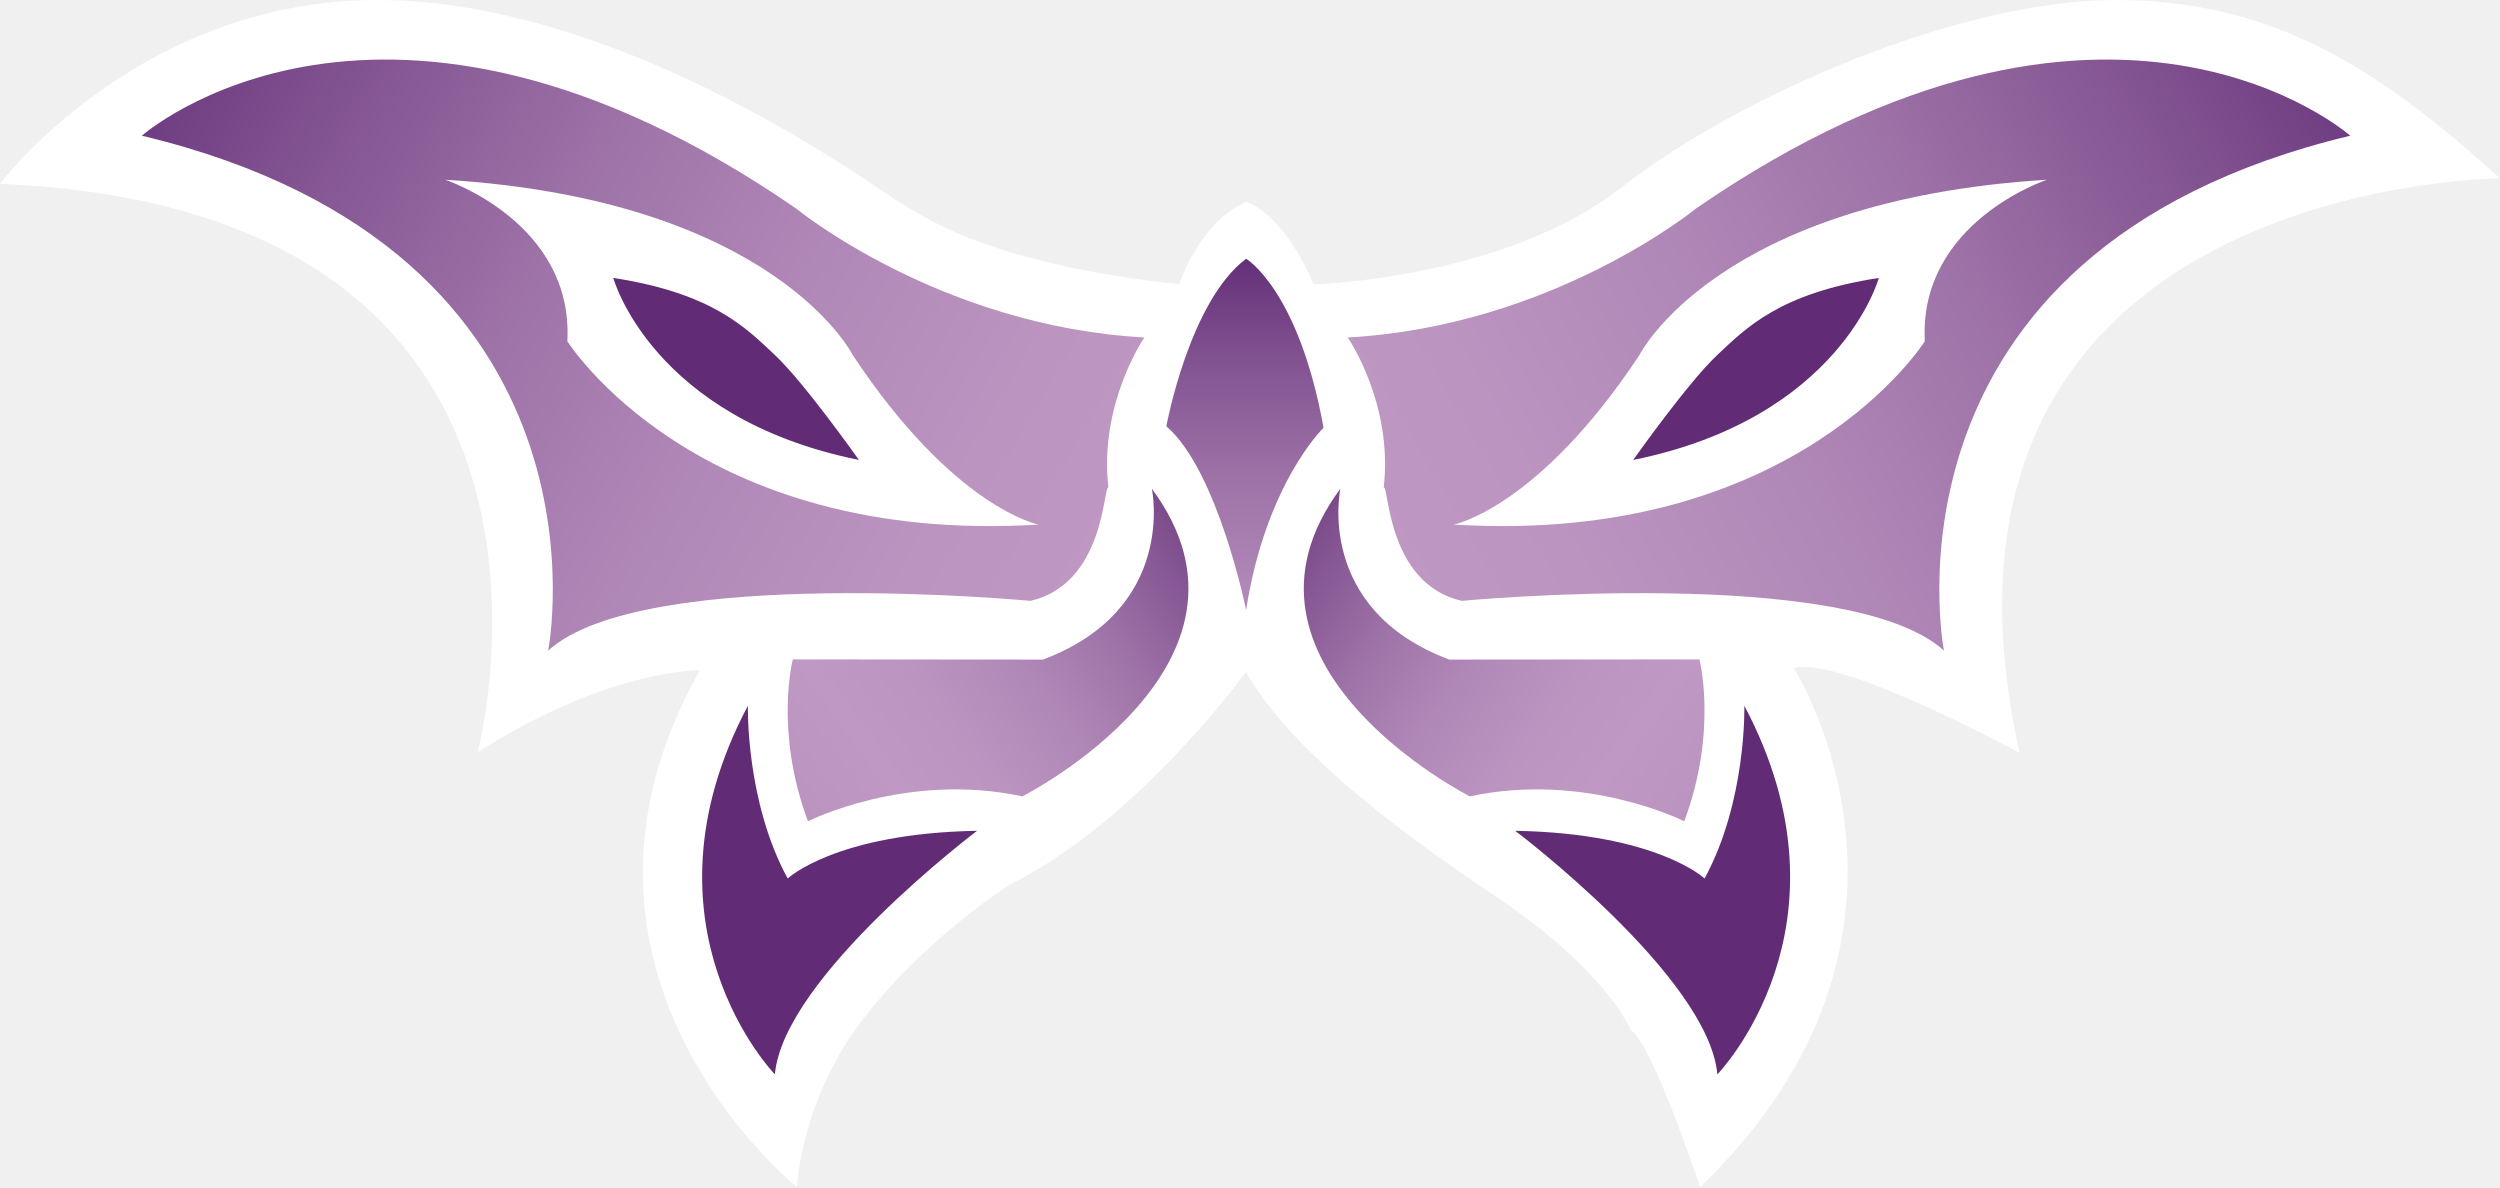
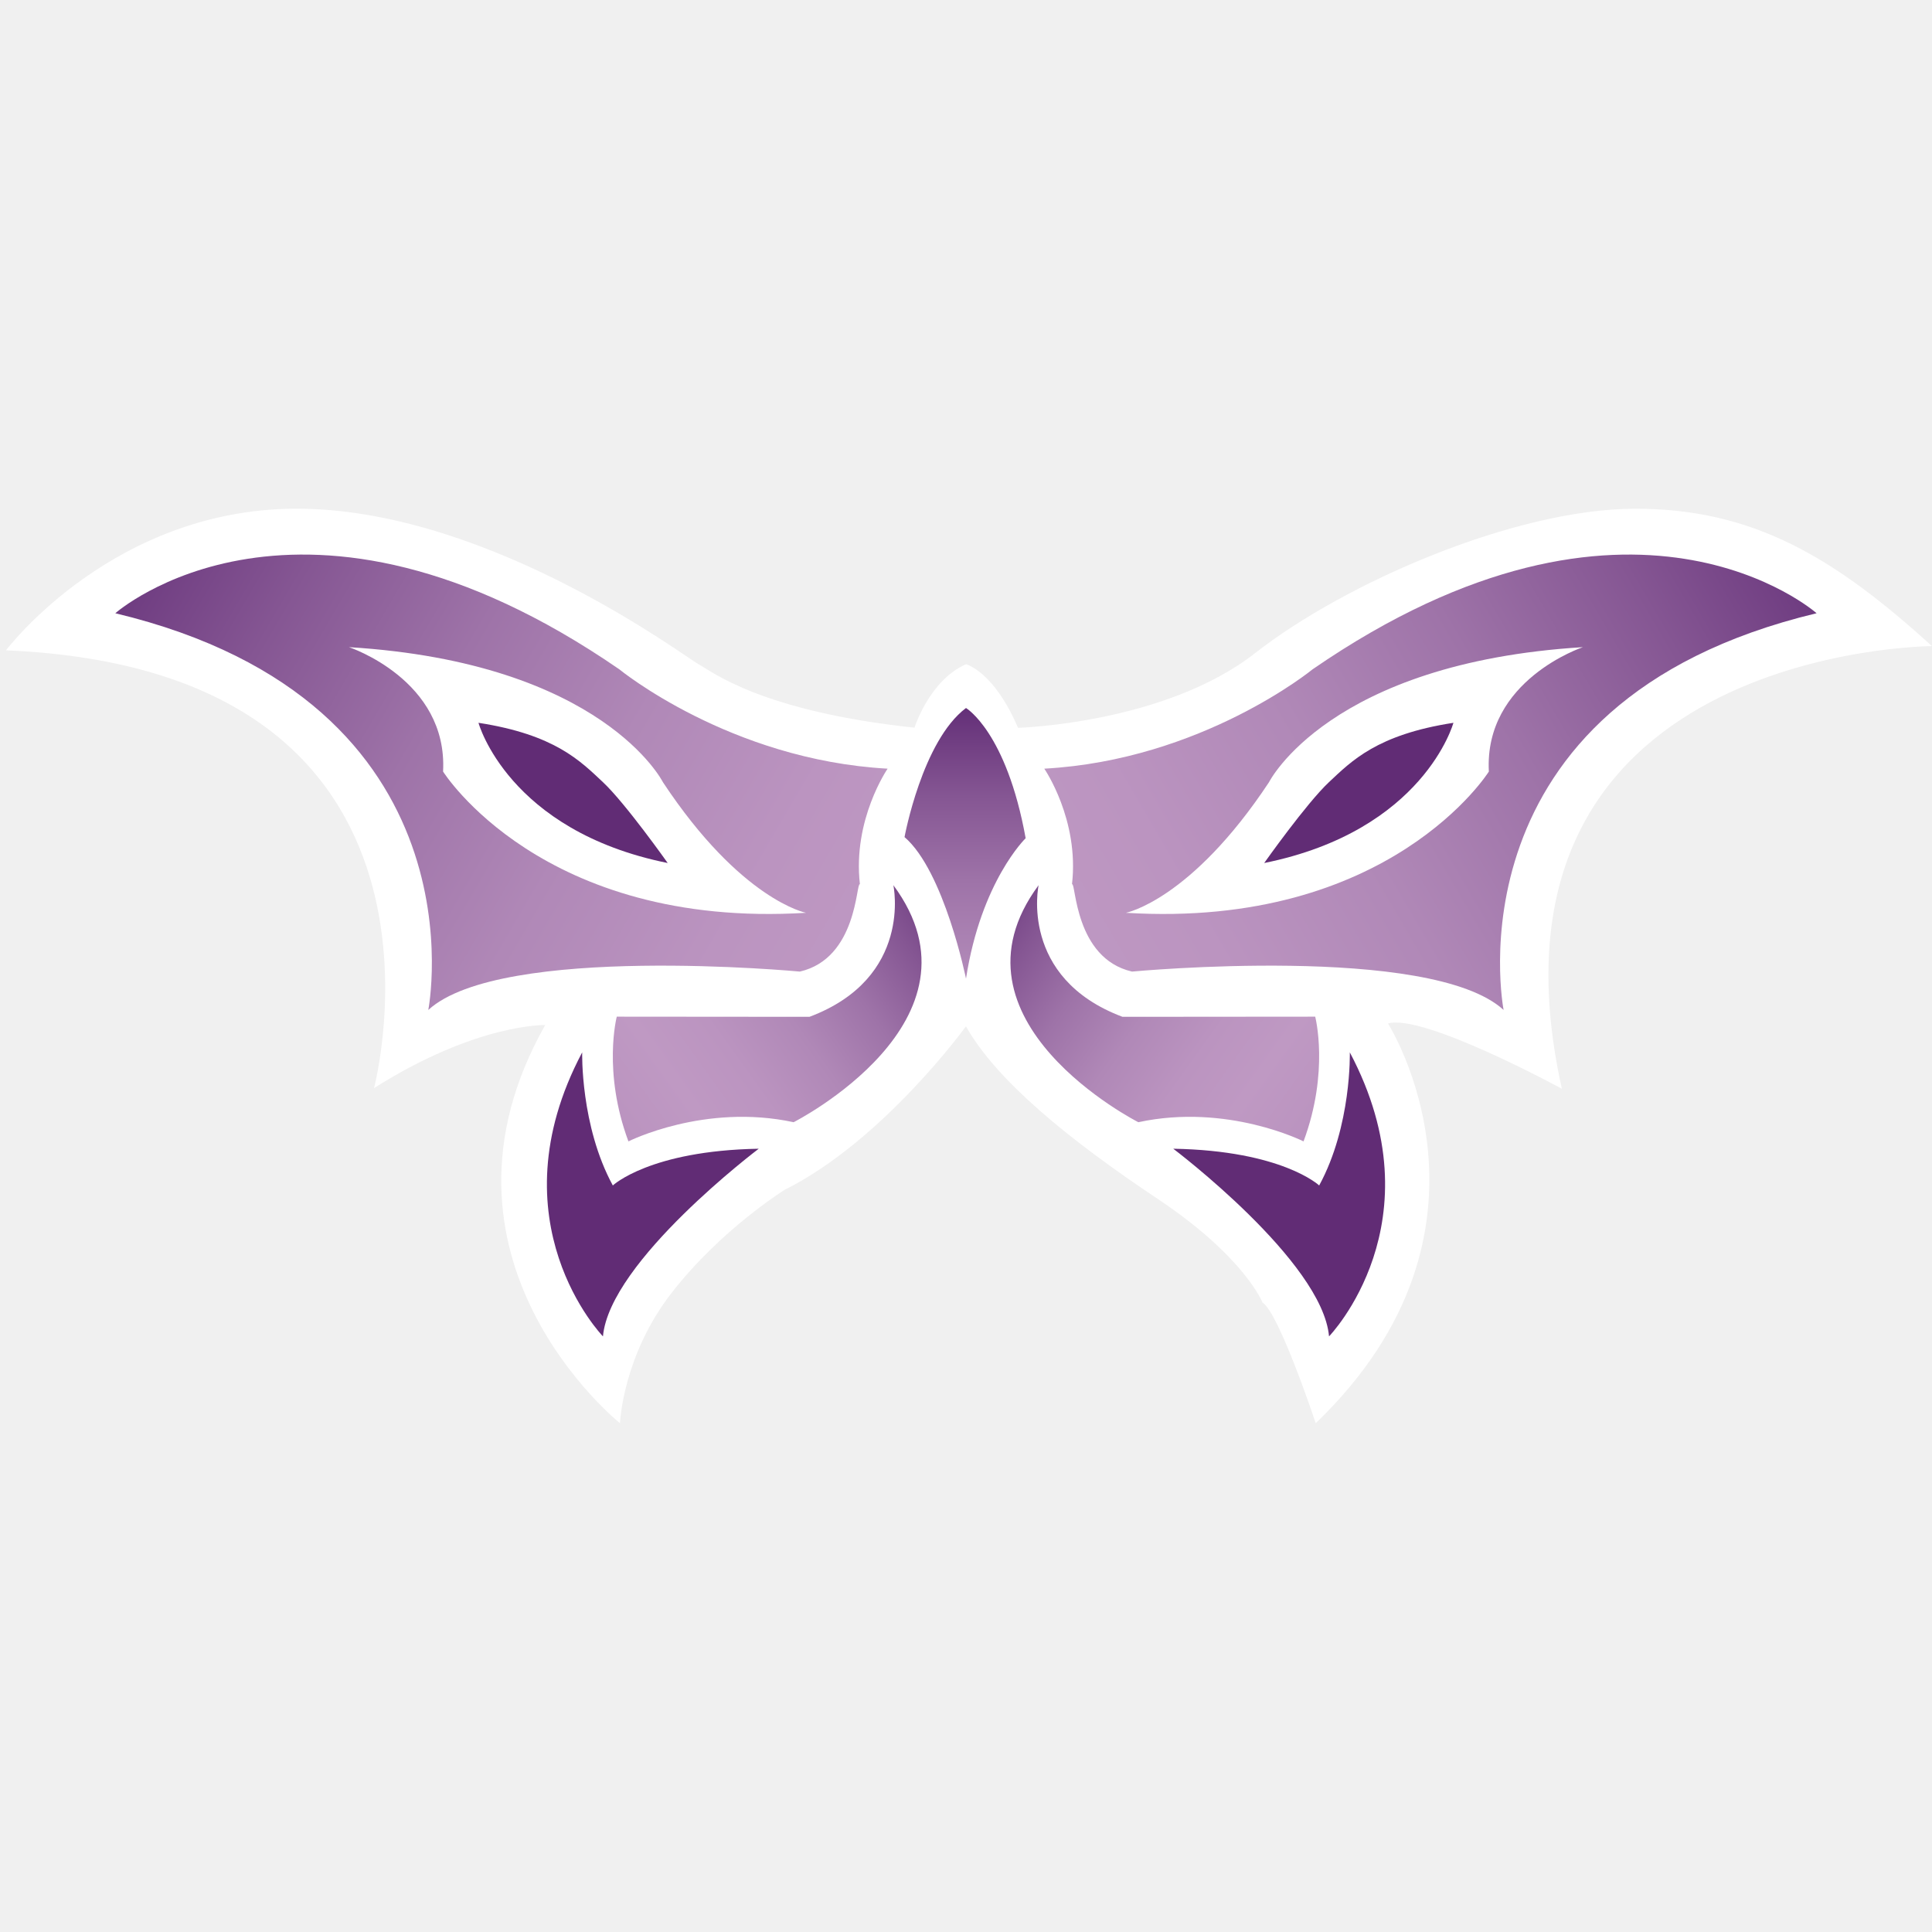
- <svg xmlns="http://www.w3.org/2000/svg" xmlns:xlink="http://www.w3.org/1999/xlink" id="Layer_2" width="593.42" height="281.785" viewBox="0 0 593.42 281.785">
+ <svg xmlns="http://www.w3.org/2000/svg" xmlns:xlink="http://www.w3.org/1999/xlink" id="Layer_2" viewBox="0 0 595.28 595.28">
  <defs>
-     <style>.cls-1{fill:#fff;}.cls-1,.cls-2,.cls-3,.cls-4,.cls-5,.cls-6,.cls-7{fill-rule:evenodd;}.cls-2{fill:url(#linear-gradient-3);}.cls-3{fill:url(#linear-gradient-5);}.cls-4{fill:url(#linear-gradient-2);}.cls-5{fill:url(#linear-gradient-4);}.cls-6{fill:#612c75;}.cls-7{fill:url(#linear-gradient);}</style>
-     <linearGradient id="linear-gradient" x1="-8.755" y1="-180.133" x2="-7.755" y2="-180.133" gradientTransform="translate(-45024.032 90645.765) rotate(29.21) scale(561.18)" gradientUnits="userSpaceOnUse">
+     <style>
+       .cls-1 {
+         fill: url(#Timeshifted-4);
+       }
+ 
+       .cls-1, .cls-2, .cls-3, .cls-4, .cls-5, .cls-6, .cls-7 {
+         fill-rule: evenodd;
+       }
+ 
+       .cls-2 {
+         fill: url(#Timeshifted-2);
+       }
+ 
+       .cls-3 {
+         fill: url(#Timeshifted-5);
+       }
+ 
+       .cls-4 {
+         fill: #fff;
+       }
+ 
+       .cls-8 {
+         fill: none;
+       }
+ 
+       .cls-5 {
+         fill: url(#Timeshifted);
+       }
+ 
+       .cls-6 {
+         fill: url(#Timeshifted-3);
+       }
+ 
+       .cls-7 {
+         fill: #612c75;
+       }
+     </style>
+     <linearGradient id="Timeshifted" x1="0" y1="718.54" x2="1" y2="718.54" gradientTransform="translate(-196760.77 352128.15) rotate(29.21) scale(561.18 -561.18)" gradientUnits="userSpaceOnUse">
      <stop offset="0" stop-color="#612c75" />
      <stop offset="0" stop-color="#653179" />
      <stop offset=".11" stop-color="#855693" />
      <stop offset=".21" stop-color="#9e73a8" />
      <stop offset=".31" stop-color="#b088b7" />
      <stop offset=".41" stop-color="#bb94c0" />
      <stop offset=".5" stop-color="#bf99c3" />
      <stop offset=".59" stop-color="#bb94c0" />
      <stop offset=".69" stop-color="#b088b7" />
      <stop offset=".79" stop-color="#9e73a8" />
      <stop offset=".89" stop-color="#855693" />
      <stop offset=".99" stop-color="#653179" />
      <stop offset="1" stop-color="#612c75" />
    </linearGradient>
-     <linearGradient id="linear-gradient-2" x1="-8.777" y1="-180.121" x2="-7.777" y2="-180.121" gradientTransform="translate(45601.533 90645.782) rotate(150.79) scale(561.18 -561.18)" xlink:href="#linear-gradient" />
-     <linearGradient id="linear-gradient-3" x1="-9.221" y1="-180.301" x2="-8.221" y2="-180.301" gradientTransform="translate(47424.811 -1875.634) rotate(-89.74) scale(261.34)" xlink:href="#linear-gradient" />
-     <linearGradient id="linear-gradient-4" x1="-8.611" y1="-180.752" x2="-7.611" y2="-180.752" gradientTransform="translate(-23659.56 -30063.84) rotate(144.29) scale(212.93)" xlink:href="#linear-gradient" />
-     <linearGradient id="linear-gradient-5" x1="-8.557" y1="-180.713" x2="-7.557" y2="-180.713" gradientTransform="translate(24237.134 -30063.832) rotate(35.71) scale(212.93 -212.93)" xlink:href="#linear-gradient" />
+     <linearGradient id="Timeshifted-2" data-name="Timeshifted" gradientTransform="translate(197356.02 352128.15) rotate(150.79) scale(561.18)" xlink:href="#Timeshifted" />
+     <linearGradient id="Timeshifted-3" data-name="Timeshifted" y1="718.59" y2="718.59" gradientTransform="translate(188091.95 1329.28) rotate(-89.74) scale(261.34 -261.34)" xlink:href="#Timeshifted" />
+     <linearGradient id="Timeshifted-4" data-name="Timeshifted" y1="718.63" y2="718.63" gradientTransform="translate(-89018.14 -123973.51) rotate(144.29) scale(212.93 -212.93)" xlink:href="#Timeshifted" />
+     <linearGradient id="Timeshifted-5" data-name="Timeshifted" y1="718.63" y2="718.63" gradientTransform="translate(89613.41 -123973.51) rotate(35.71) scale(212.93)" xlink:href="#Timeshifted" />
  </defs>
-   <g id="Layer_2-2">
-     <g id="Layer_1-2">
-       <g id="M">
-         <path class="cls-1" d="M113.39,178.535S147.66,49.855,0,43.645C0,43.645,33.65-1.215,91.99.025s117.3,45.7,121.4,47.9c4.1,2.21,19.23,14.51,66.53,19.55,0,0,4.55-14.55,15.86-19.55,0,0,8.55,2.1,16.04,19.59,0,0,45.21-1.24,73.06-23.02S464.86.175,501.63.015c36.78-.15,61.96,15.2,91.79,42.33,0,0-144.14.55-114.04,136.38,0,0-42.64-23.24-53.57-20.11,0,0,40.22,63.11-22.26,123.16,0,0-11.32-34.05-16.4-37.17,0,0-5.46-14.06-32.41-32.02-26.94-17.96-49.57-36.31-58.96-53.1,0,0-25.39,35.14-55.84,50.37,0,0-19.53,12.1-34.75,31.63-15.23,19.52-16.01,40.3-16.01,40.3,0,0-63.65-50.84-23.04-122.69,0,0-21.16-.56-52.75,19.44l0-0Z" />
-         <path class="cls-7" d="M130.12,154.425s18.52-94.7-96.44-122.21c0,0,56.91-50.48,155.28,17.27,0,0,34.07,27.94,82.68,30.62,0,0-10.83,15.69-8.54,35.6-1.21-.73-.74,22.83-18.5,26.92,0,0-92.04-8.69-114.47,11.81l-.01-.01ZM105.68,42.665s30.5,10.07,28.99,38.33c0,0,30.38,48.52,111.83,43.52,0,0-19.98-3.82-44.09-40.24,0,0-18.41-36.8-96.73-41.61Z" />
-         <path class="cls-6" d="M145.58,65.985s9.06,33.23,58.3,43.19c0,0-12.99-18.38-19.94-24.9-6.95-6.51-14.8-14.67-38.36-18.3v.01Z" />
-         <path class="cls-4" d="M461.43,154.425s-18.52-94.7,96.44-122.21c0,0-56.91-50.48-155.28,17.27,0,0-34.07,27.94-82.68,30.62,0,0,10.83,15.69,8.54,35.6,1.21-.73.74,22.83,18.5,26.92,0,0,92.04-8.69,114.47,11.81l.01-.01ZM485.88,42.665s-30.5,10.07-28.99,38.33c0,0-30.38,48.52-111.83,43.52,0,0,19.98-3.82,44.09-40.24,0,0,18.41-36.8,96.73-41.61h-0Z" />
-         <path class="cls-6" d="M445.97,65.985s-9.06,33.23-58.3,43.19c0,0,12.99-18.38,19.94-24.9,6.95-6.51,14.8-14.67,38.36-18.3v.01Z" />
-         <path class="cls-2" d="M276.85,101.185s5.44-29.65,18.94-39.77c0,0,12.45,7.33,18.38,40.12,0,0-13.74,13.26-18.38,43.26,0,0-6.73-33.14-18.94-43.61v-0Z" />
-         <path class="cls-5" d="M188.19,156.505s-4.43,16.9,3.59,38.44c0,0,23.44-11.83,50.9-5.91,0,0,61.66-31.26,30.73-73.03,0,0,6.15,28.54-25.85,40.56l-59.36-.05-.01-.01Z" />
-         <path class="cls-3" d="M403.38,156.505s4.43,16.9-3.59,38.44c0,0-23.44-11.83-50.9-5.91,0,0-61.66-31.26-30.73-73.03,0,0-6.15,28.54,25.85,40.56l59.36-.05.01-.01Z" />
-         <path class="cls-6" d="M183.93,255.025s-34.15-35.14-6.4-87.51c0,0-.59,22.6,9.44,41.01,0,0,11.36-10.73,44.96-11.32,0,0-45.96,34.66-48,57.83v-.01Z" />
-         <path class="cls-6" d="M407.65,255.025s34.15-35.14,6.4-87.51c0,0,.59,22.6-9.44,41.01,0,0-11.36-10.73-44.96-11.32,0,0,45.96,34.66,48,57.83v-.01Z" />
+   <g id="Layer_1-2" data-name="Layer_1">
+     <g id="M">
+       <rect class="cls-8" width="595.28" height="595.28" />
+       <path class="cls-4" d="M115.24,335.27S149.51,206.59,1.85,200.38c0,0,33.65-44.86,91.99-43.62,58.34,1.24,117.3,45.7,121.4,47.9,4.1,2.21,19.23,14.51,66.53,19.55,0,0,4.55-14.55,15.86-19.55,0,0,8.55,2.1,16.04,19.59,0,0,45.21-1.24,73.06-23.02,27.85-21.78,79.98-44.32,116.75-44.48,36.78-.15,61.96,15.2,91.79,42.33,0,0-144.14.55-114.04,136.38,0,0-42.64-23.24-53.57-20.11,0,0,40.22,63.11-22.26,123.16,0,0-11.32-34.05-16.4-37.17,0,0-5.46-14.06-32.41-32.02-26.94-17.96-49.57-36.31-58.96-53.1,0,0-25.39,35.14-55.84,50.37,0,0-19.53,12.1-34.75,31.63-15.23,19.52-16.01,40.3-16.01,40.3,0,0-63.65-50.84-23.04-122.69,0,0-21.16-.56-52.75,19.44Z" />
+       <g>
+         <path class="cls-5" d="M131.97,311.16s18.52-94.7-96.44-122.21c0,0,56.91-50.48,155.28,17.27,0,0,34.07,27.94,82.68,30.62,0,0-10.83,15.69-8.54,35.6-1.21-.73-.74,22.83-18.5,26.92,0,0-92.04-8.69-114.47,11.81ZM107.53,199.4s30.5,10.07,28.99,38.33c0,0,30.38,48.52,111.83,43.52,0,0-19.98-3.82-44.09-40.24,0,0-18.41-36.8-96.73-41.61Z" />
+         <path class="cls-7" d="M147.43,222.72s9.06,33.23,58.3,43.19c0,0-12.99-18.38-19.94-24.9-6.95-6.51-14.8-14.67-38.36-18.3Z" />
      </g>
+       <g>
+         <path class="cls-2" d="M463.28,311.16s-18.52-94.7,96.44-122.21c0,0-56.91-50.48-155.28,17.27,0,0-34.07,27.94-82.68,30.62,0,0,10.83,15.69,8.54,35.6,1.21-.73.74,22.83,18.5,26.92,0,0,92.04-8.69,114.47,11.81ZM487.73,199.4s-30.5,10.07-28.99,38.33c0,0-30.38,48.52-111.83,43.52,0,0,19.98-3.82,44.09-40.24,0,0,18.41-36.8,96.73-41.61Z" />
+         <path class="cls-7" d="M447.82,222.72s-9.06,33.23-58.3,43.19c0,0,12.99-18.38,19.94-24.9,6.95-6.51,14.8-14.67,38.36-18.3Z" />
+       </g>
+       <path class="cls-6" d="M278.7,257.92s5.44-29.65,18.94-39.77c0,0,12.45,7.33,18.38,40.12,0,0-13.74,13.26-18.38,43.26,0,0-6.73-33.14-18.94-43.61Z" />
+       <path class="cls-1" d="M190.04,313.24s-4.43,16.9,3.59,38.44c0,0,23.44-11.83,50.9-5.91,0,0,61.66-31.26,30.73-73.03,0,0,6.15,28.54-25.85,40.56l-59.36-.05Z" />
+       <path class="cls-3" d="M405.23,313.24s4.43,16.9-3.59,38.44c0,0-23.44-11.83-50.9-5.91,0,0-61.66-31.26-30.73-73.03,0,0-6.15,28.54,25.85,40.56l59.36-.05Z" />
+       <path class="cls-7" d="M185.78,411.76s-34.15-35.14-6.4-87.51c0,0-.59,22.6,9.44,41.01,0,0,11.36-10.73,44.96-11.32,0,0-45.96,34.66-48,57.83Z" />
+       <path class="cls-7" d="M409.5,411.76s34.15-35.14,6.4-87.51c0,0,.59,22.6-9.44,41.01,0,0-11.36-10.73-44.96-11.32,0,0,45.96,34.66,48,57.83Z" />
    </g>
  </g>
</svg>
